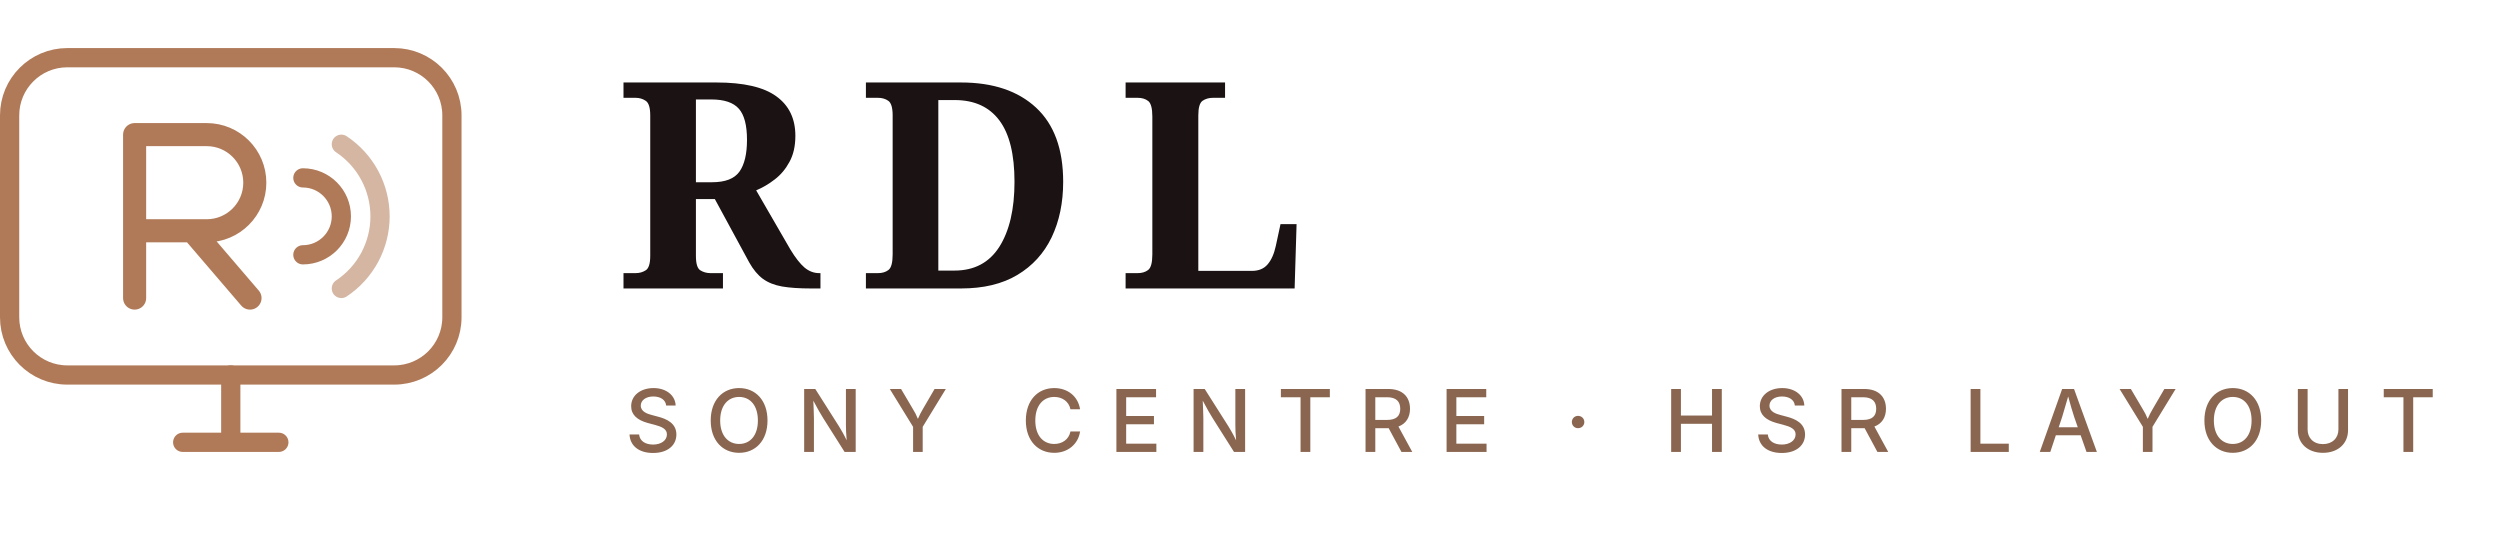
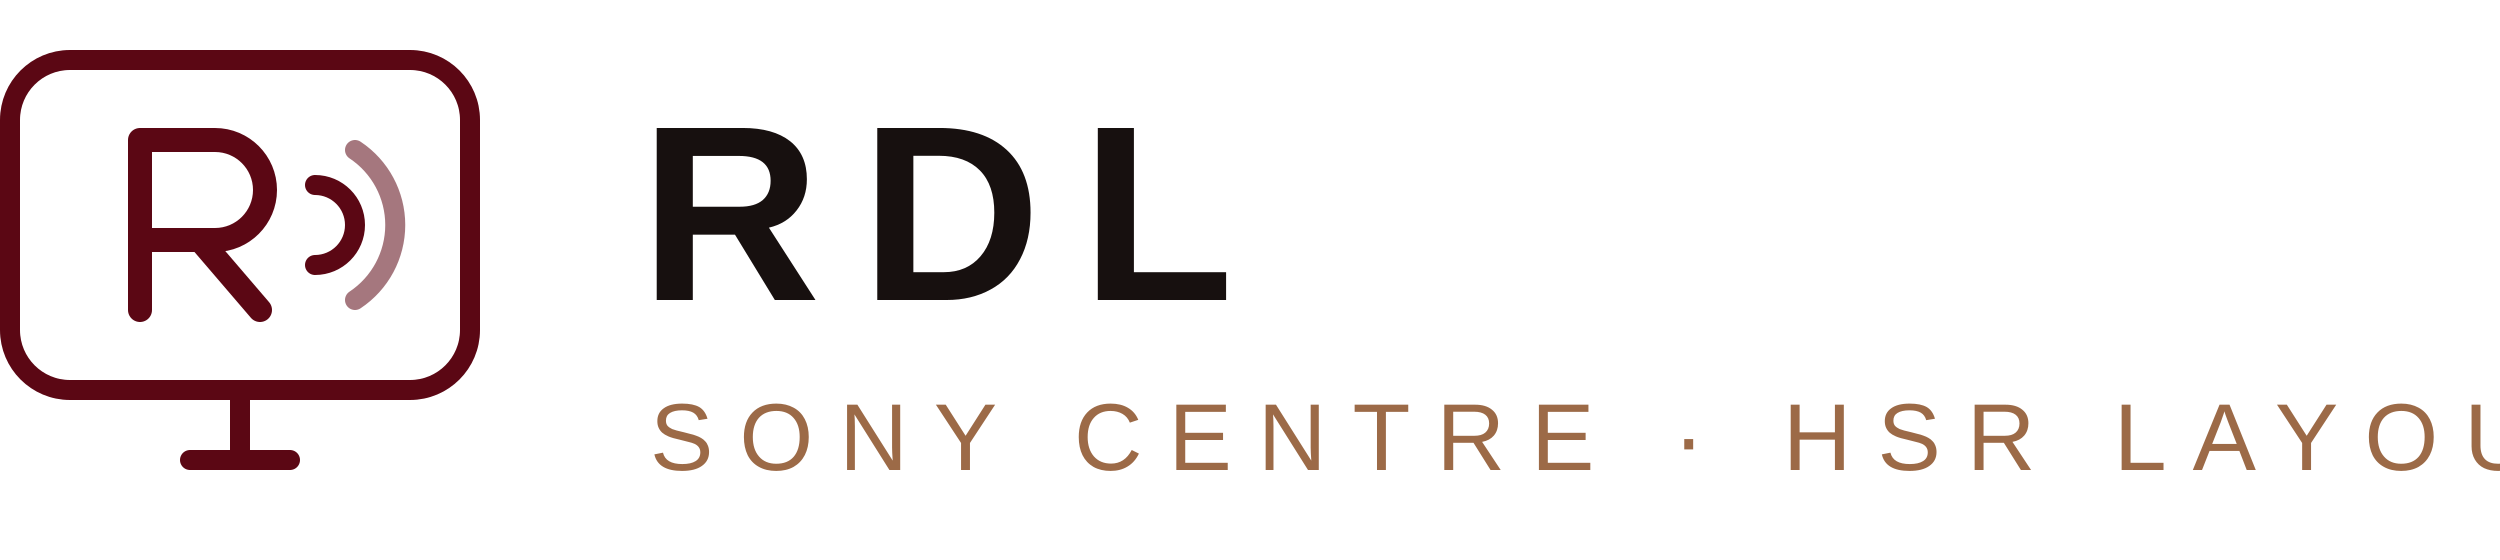
- <svg xmlns="http://www.w3.org/2000/svg" viewBox="0 0 260 56" role="img" aria-label="RDL Sony Centre, HSR Layout">
-   <g fill="none" stroke="#b07a58" stroke-linecap="round" stroke-linejoin="round" transform="translate(0 2)">
+ <svg xmlns="http://www.w3.org/2000/svg" viewBox="0 0 250 56" role="img" aria-label="RDL Sony Centre, HSR Layout">
+   <g fill="none" stroke="#5B0714" stroke-linecap="round" stroke-linejoin="round" transform="translate(0 2)">
    <rect x="1" y="4" width="46" height="33" rx="6" stroke-width="2" />
    <path d="M19 44h10M24 37v7" stroke-width="2" />
    <path d="M14 29V12h7.5a5 5 0 0 1 0 10H14M20 22l6 7" stroke-width="2.4" />
    <path d="M31.5 16.5a4 4 0 0 1 0 8" stroke-width="2" />
    <path d="M35.5 13a9 9 0 0 1 0 15" stroke-width="2" opacity=".55" />
  </g>
-   <text x="64" y="30" font-family="'Cormorant Garamond', Georgia, serif" font-weight="600" font-size="30" letter-spacing="4" fill="#1a1213">RDL</text>
-   <text x="65" y="47" font-family="Inter, Arial, sans-serif" font-weight="500" font-size="9" letter-spacing="2.6" fill="#8a6650">SONY CENTRE · HSR LAYOUT</text>
+   <text x="64" y="30" font-family="SST, 'Source Sans 3', 'Helvetica Neue', Arial, sans-serif" font-weight="700" font-size="25" letter-spacing="4" fill="#17100f">RDL</text>
+   <text x="65" y="47" font-family="SST, 'Source Sans 3', 'Helvetica Neue', Arial, sans-serif" font-weight="500" font-size="9.5" letter-spacing="2.6" fill="#9c6a47">SONY CENTRE · HSR LAYOUT</text>
</svg>
